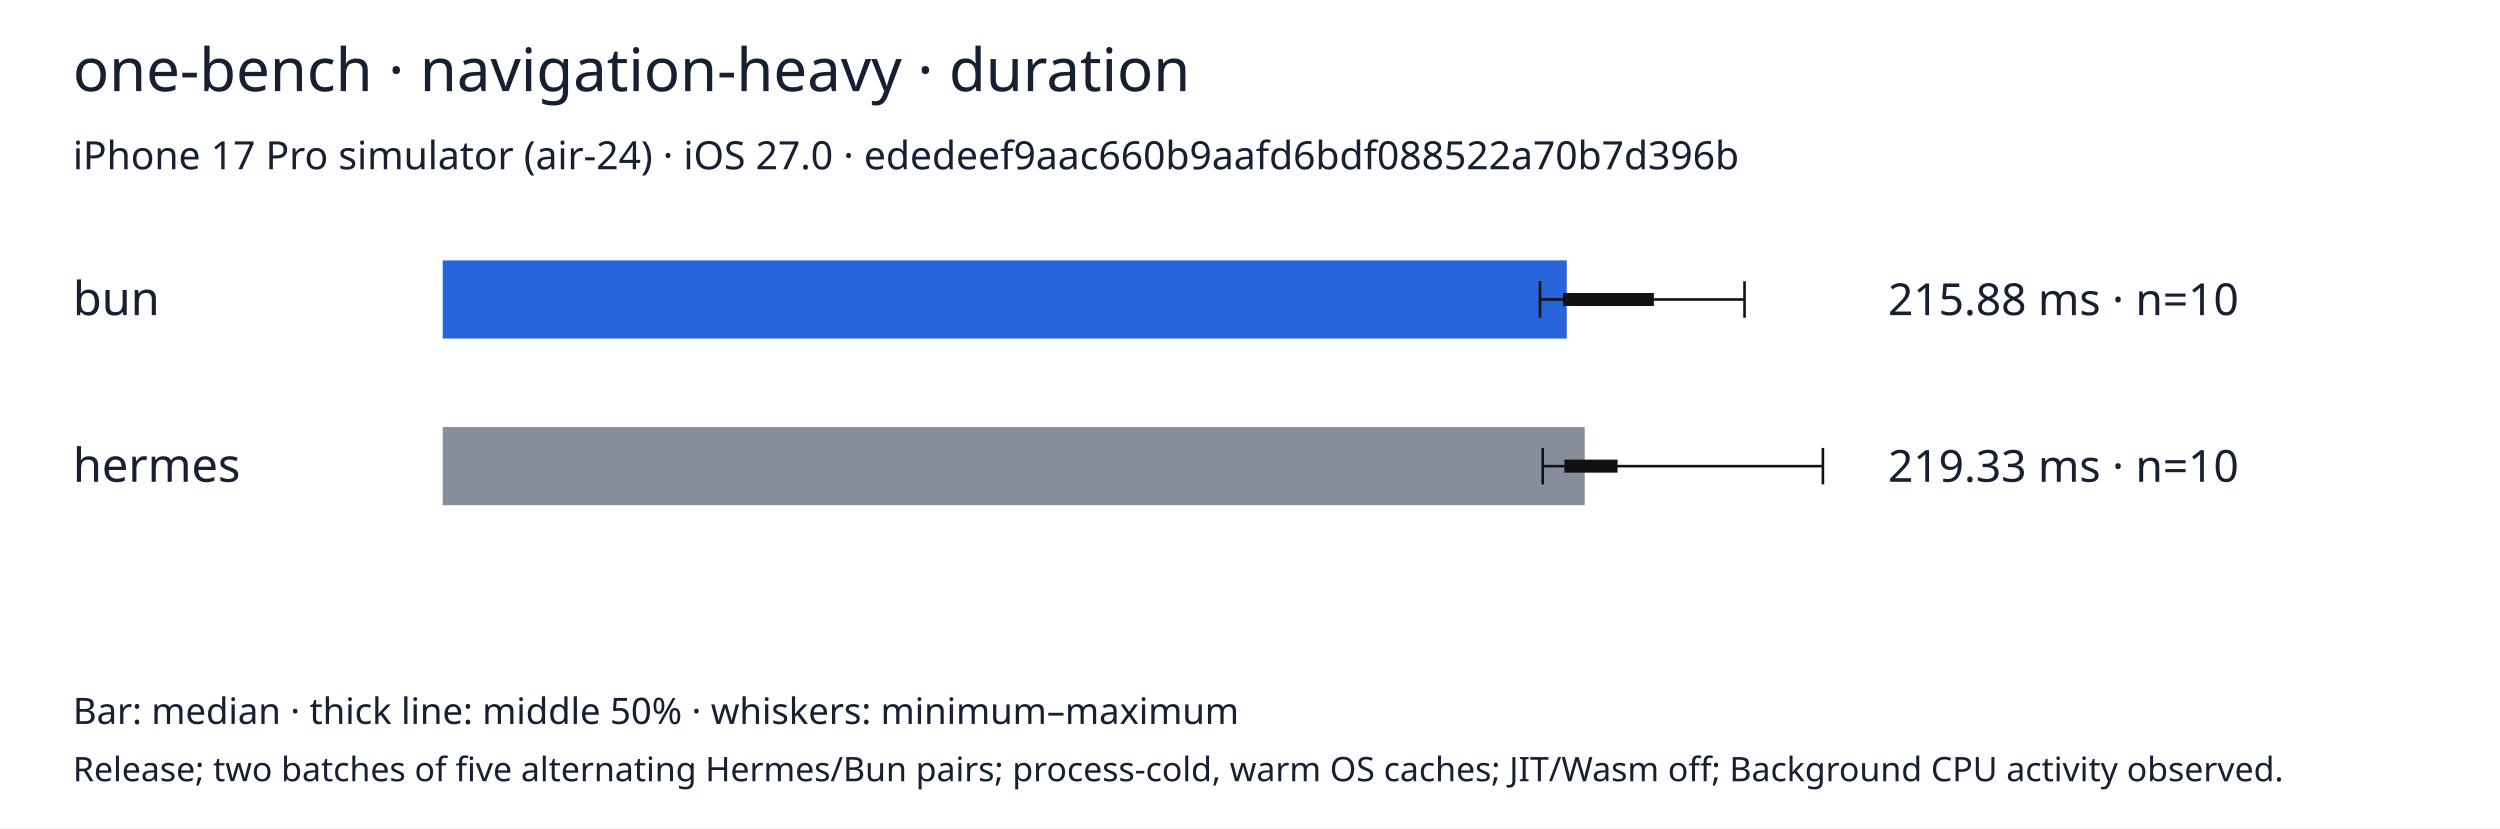
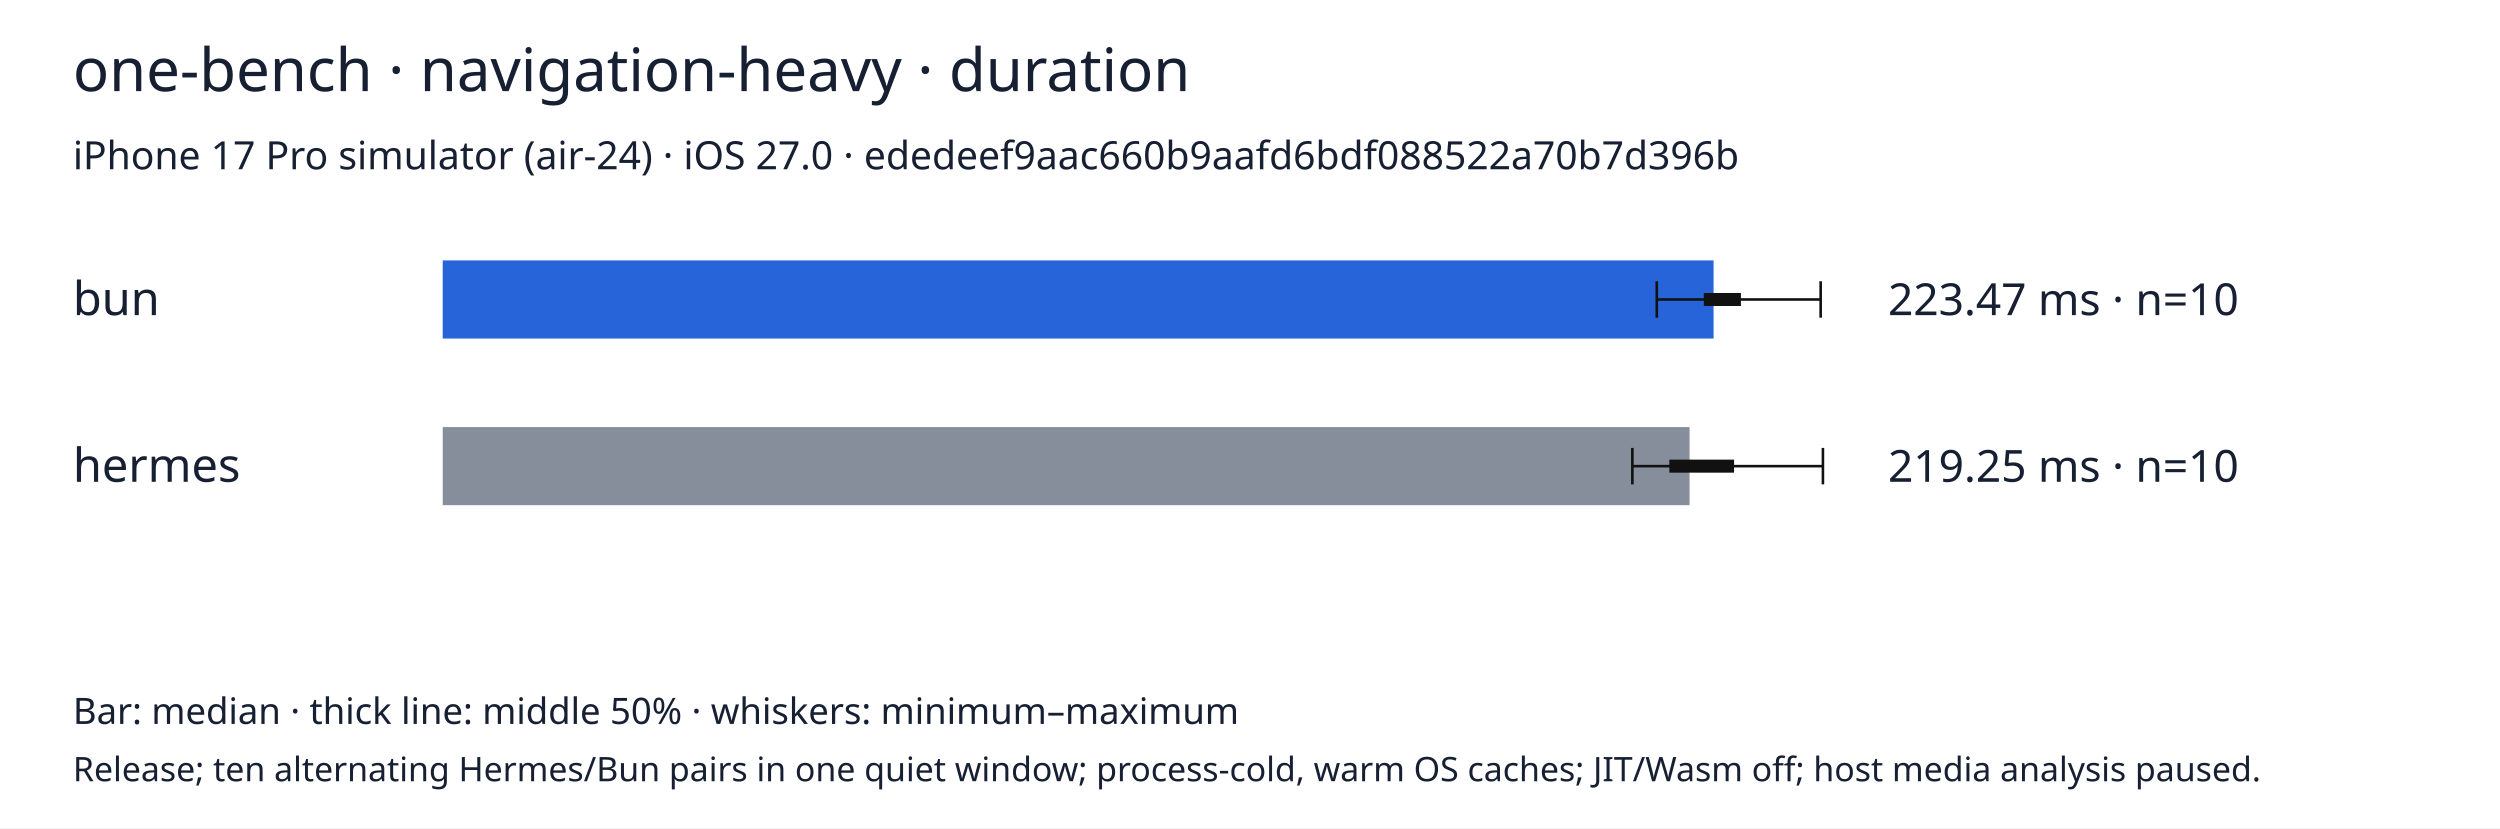
<svg xmlns="http://www.w3.org/2000/svg" width="960" height="318" viewBox="0 0 960 318">
  <rect width="100%" height="100%" fill="#fff" />
  <g font-family="system-ui, sans-serif" fill="#172033">
    <text x="28" y="35" font-size="23">one-bench · navigation-heavy · duration</text>
    <text x="28" y="65" font-size="15">iPhone 17 Pro simulator (air-24) · iOS 27.0 · ededeef9aac660b9aafd6bdf088522a70b7d396b</text>
    <text x="28" y="121" font-size="18">bun</text>
-     <rect x="170" y="100" width="431.636" height="30" fill="#2764d9" />
-     <path d="M591.359,115 H669.897 M591.359,108 V122 M669.897,108 V122" stroke="#111" fill="none" />
-     <path d="M600.195,115 H635.088" stroke="#111" stroke-width="5" />
-     <text x="725" y="121" font-size="17">215.88 ms · n=10</text>
+     <rect x="170" y="100" width="488.013" height="30" fill="#2764d9" />
+     <path d="M636.205,115 H699.135 M636.205,108 V122 M699.135,108 V122" stroke="#111" fill="none" />
+     <path d="M654.269,115 H668.514" stroke="#111" stroke-width="5" />
+     <text x="725" y="121" font-size="17">223.47 ms · n=10</text>
    <text x="28" y="185" font-size="18">hermes</text>
-     <rect x="170" y="164" width="438.538" height="30" fill="#868e9c" />
-     <path d="M592.414,179 H700 M592.414,172 V186 M700,172 V186" stroke="#111" fill="none" />
-     <path d="M600.729,179 H621.148" stroke="#111" stroke-width="5" />
-     <text x="725" y="185" font-size="17">219.33 ms · n=10</text>
+     <rect x="170" y="164" width="478.795" height="30" fill="#868e9c" />
+     <path d="M626.825,179 H700 M626.825,172 V186 M700,172 V186" stroke="#111" fill="none" />
+     <path d="M641.028,179 H665.881" stroke="#111" stroke-width="5" />
+     <text x="725" y="185" font-size="17">219.25 ms · n=10</text>
    <text x="28" y="278" font-size="14">Bar: median · thick line: middle 50% · whiskers: minimum–maximum</text>
-     <text x="28" y="300" font-size="13">Release; two batches of five alternating Hermes/Bun pairs; process-cold, warm OS caches; JIT/Wasm off; Background CPU activity observed.</text>
+     <text x="28" y="300" font-size="13">Release; ten alternating Hermes/Bun pairs in one quiet window; process-cold, warm OS caches; JIT/Wasm off; host media analysis paused.</text>
  </g>
</svg>
